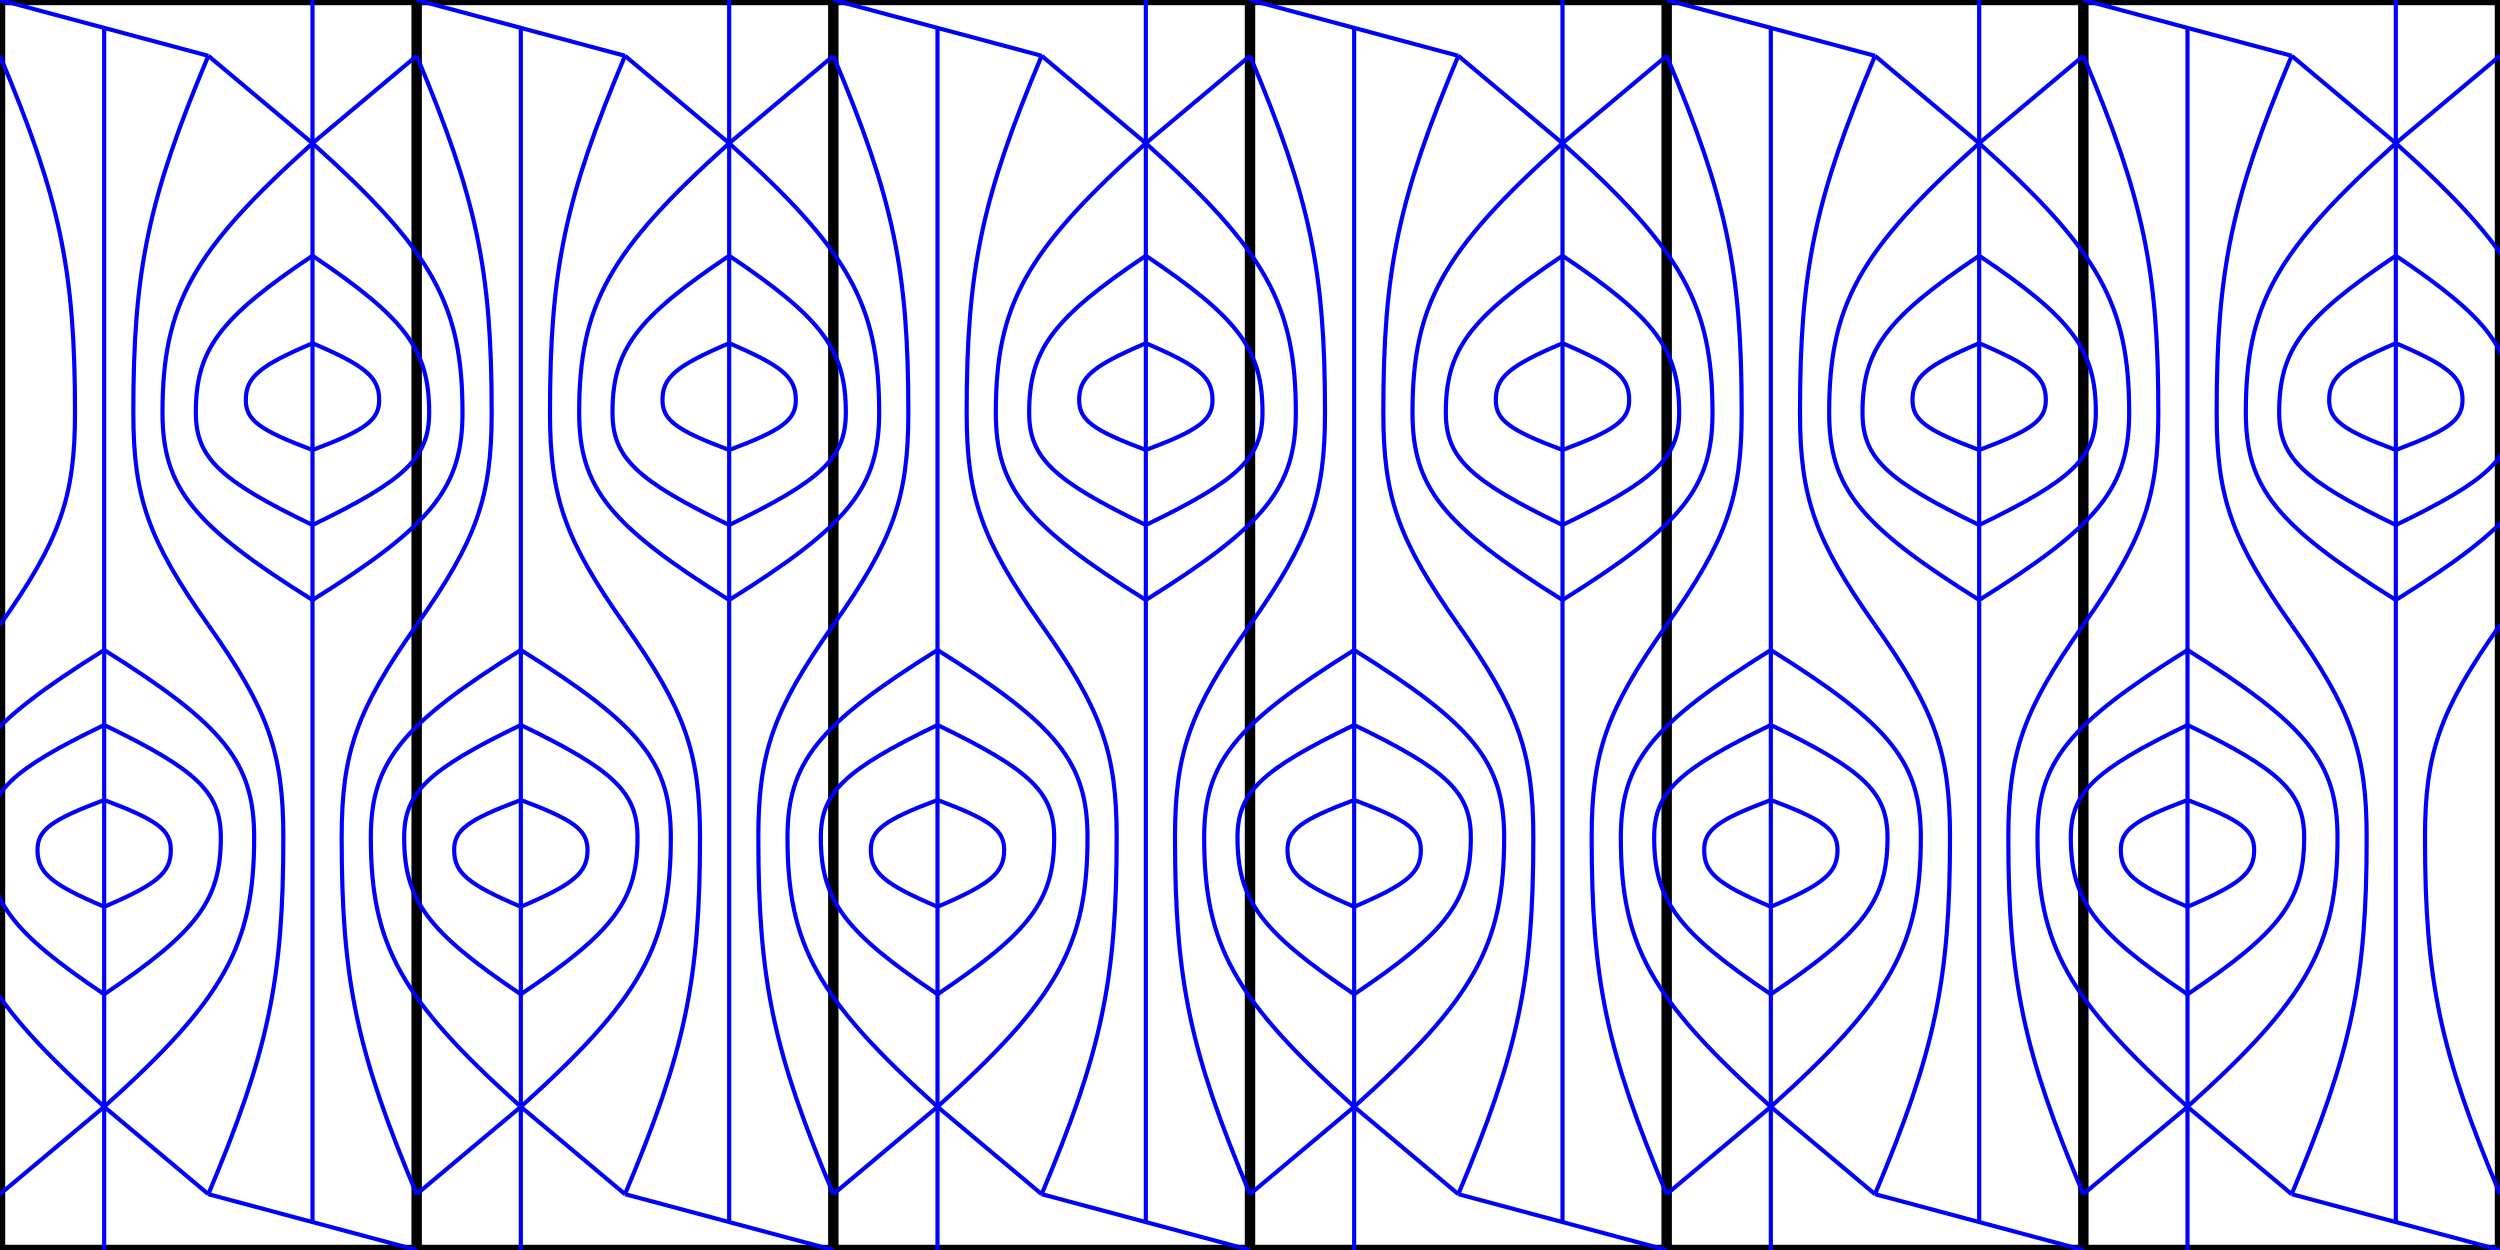
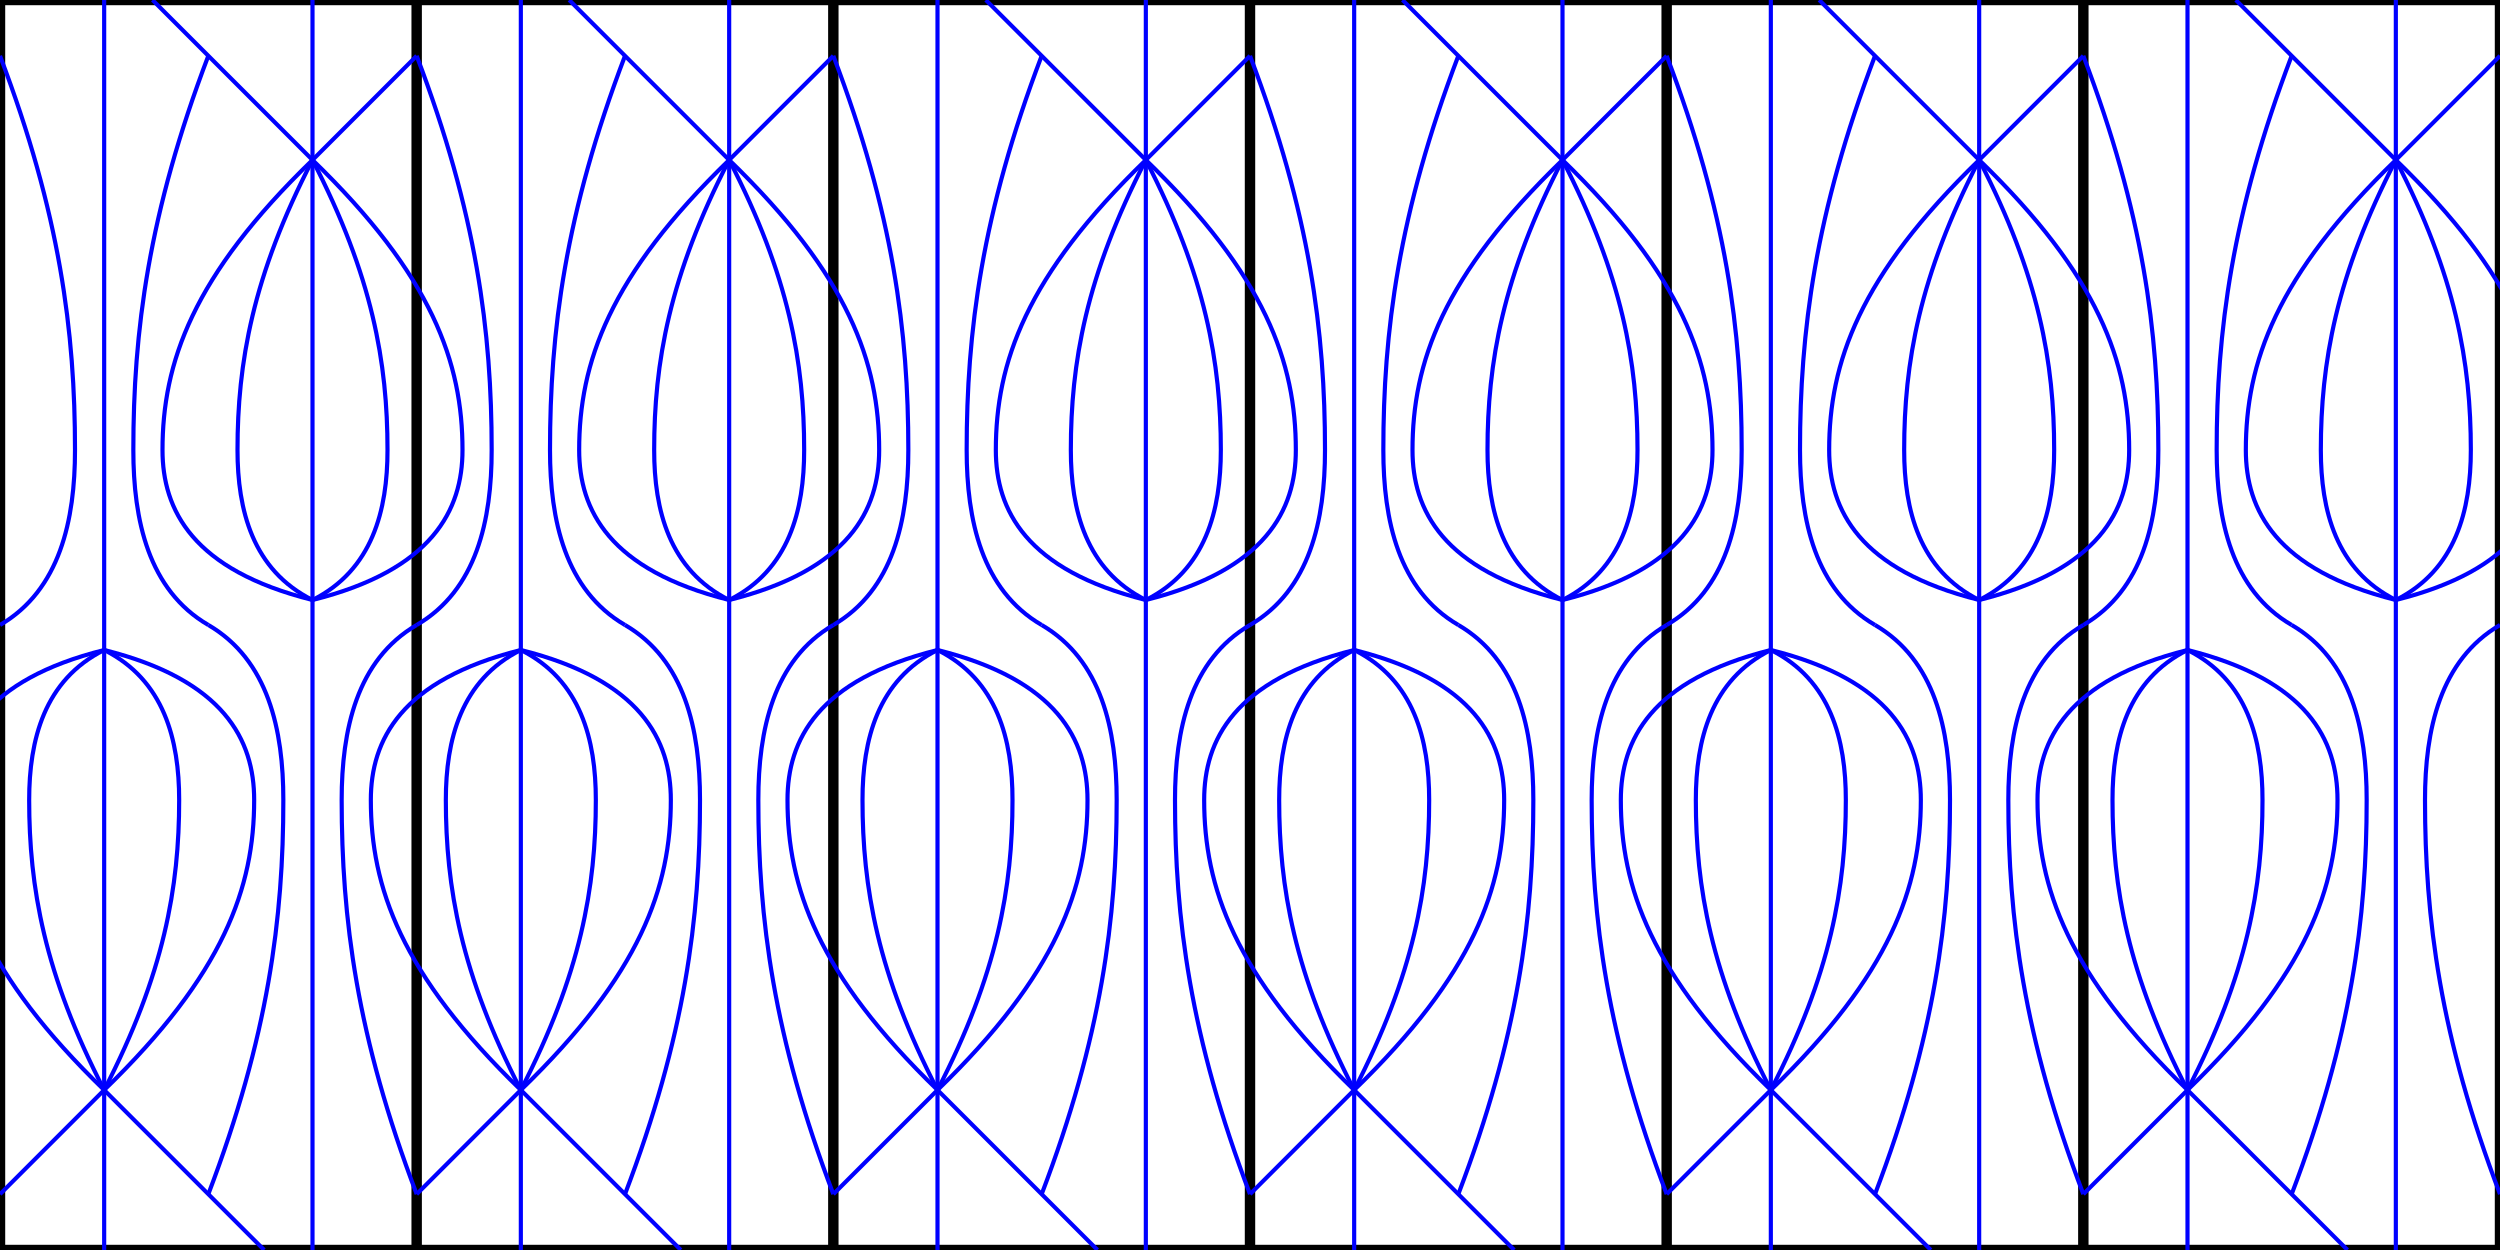
<svg xmlns="http://www.w3.org/2000/svg" width="1200" height="600">
  <style>
.valley {stroke: #00f; stroke-width: 2px; fill:none}
.mountain {stroke: #f00; stroke-width: 2px; fill:none }
.cut {stroke: #000; stroke-width: 5px; fill:none } 
</style>
  <rect class="cut" x="0" y="0" width="1200" height="100%" />
  <line class="cut" x1="200" y1="0" x2="200" y2="100%" />
  <line class="cut" x1="400" y1="0" x2="400" y2="100%" />
  <line class="cut" x1="600" y1="0" x2="600" y2="100%" />
  <line class="cut" x1="800" y1="0" x2="800" y2="100%" />
  <line class="cut" x1="1000" y1="0" x2="1000" y2="100%" />
-   <line class="valley" x1="0" y1="0" x2="100.0" y2="26.795" />
-   <line class="valley" x1="150.0" y1="0.0" x2="150.0" y2="68.75" />
-   <line class="valley" x1="100.0" y1="26.795" x2="150.0" y2="68.75" />
-   <line class="valley" x1="200.0" y1="26.795" x2="150.0" y2="68.75" />
-   <line class="valley" x1="50.0" y1="13.397" x2="50.0" y2="300.0" />
-   <line class="valley" x1="150.0" y1="68.75" x2="150.0" y2="300.0" />
-   <path class="valley" d="M 100.0 26.795 C 71.2 95.277 64.0 129.518 64.0 198.0 C 64.0 238.8 71.2 259.2 100.0 300.0" />
-   <path class="valley" d="M 0.0 26.795 C 28.8 95.277 36.0 129.518 36.0 198.0 C 36.0 238.8 28.8 259.2 0.0 300.0" />
-   <path class="valley" d="M 150.0 68.75 C 92.4 120.45 78.0 146.3 78.0 198.0 C 78.0 234.0 92.4 252.0 150.0 288.0" />
-   <path class="valley" d="M 150.0 68.75 C 207.6 120.45 222.0 146.3 222.0 198.0 C 222.0 234.0 207.6 252.0 150.0 288.0" />
-   <path class="valley" d="M 150.0 122.75 C 105.2 152.85 94.0 167.9 94.0 198.0 C 94.0 219.6 105.2 230.4 150.0 252.0" />
-   <path class="valley" d="M 150.0 122.75 C 194.8 152.85 206.0 167.9 206.0 198.0 C 206.0 219.6 194.8 230.4 150.0 252.0" />
-   <path class="valley" d="M 150.0 164.75 C 124.4 175.65 118.0 181.1 118.0 192.0 C 118.0 201.6 124.4 206.4 150.0 216.0" />
-   <path class="valley" d="M 150.0 164.75 C 175.6 175.65 182.0 181.1 182.0 192.0 C 182.0 201.6 175.6 206.4 150.0 216.0" />
-   <line class="valley" x1="200.0" y1="600.0" x2="100.0" y2="573.205" />
-   <line class="valley" x1="50.0" y1="600.0" x2="50.0" y2="531.25" />
-   <line class="valley" x1="100.0" y1="573.205" x2="50.0" y2="531.25" />
-   <line class="valley" x1="0.0" y1="573.205" x2="50.0" y2="531.25" />
-   <line class="valley" x1="150.0" y1="586.603" x2="150" y2="300.0" />
-   <line class="valley" x1="50.0" y1="531.25" x2="50" y2="300.0" />
-   <path class="valley" d="M 100.0 573.205 C 128.8 504.723 136.0 470.482 136 402.0 C 136 361.2 128.8 340.8 100 300.0" />
-   <path class="valley" d="M 200.0 573.205 C 171.2 504.723 164.0 470.482 164 402.0 C 164 361.2 171.2 340.8 200 300.0" />
-   <path class="valley" d="M 50.0 531.25 C 107.6 479.55 122 453.7 122 402.0 C 122 366.0 107.6 348.0 50 312.0" />
-   <path class="valley" d="M 50.0 531.25 C -7.6 479.55 -22 453.7 -22 402.0 C -22 366.0 -7.6 348.0 50 312.0" />
-   <path class="valley" d="M 50 477.25 C 94.8 447.15 106 432.1 106 402.0 C 106 380.4 94.8 369.6 50 348.0" />
-   <path class="valley" d="M 50 477.25 C 5.2 447.15 -6 432.1 -6 402.0 C -6 380.4 5.2 369.6 50 348.0" />
-   <path class="valley" d="M 50 435.25 C 75.6 424.35 82 418.9 82 408.0 C 82 398.4 75.6 393.6 50 384.0" />
-   <path class="valley" d="M 50 435.25 C 24.4 424.35 18 418.9 18 408.0 C 18 398.4 24.4 393.6 50 384.0" />
-   <line class="valley" x1="200" y1="0" x2="300.0" y2="26.795" />
-   <line class="valley" x1="350.0" y1="0.0" x2="350.0" y2="68.75" />
-   <line class="valley" x1="300.0" y1="26.795" x2="350.0" y2="68.75" />
-   <line class="valley" x1="400.0" y1="26.795" x2="350.0" y2="68.75" />
-   <line class="valley" x1="250.0" y1="13.397" x2="250.0" y2="300.0" />
-   <line class="valley" x1="350.0" y1="68.75" x2="350.0" y2="300.0" />
-   <path class="valley" d="M 300.0 26.795 C 271.2 95.277 264.0 129.518 264.0 198.0 C 264.0 238.8 271.2 259.2 300.0 300.0" />
-   <path class="valley" d="M 200.0 26.795 C 228.8 95.277 236.0 129.518 236.0 198.0 C 236.0 238.8 228.8 259.2 200.0 300.0" />
-   <path class="valley" d="M 350.0 68.75 C 292.4 120.45 278.0 146.3 278.0 198.0 C 278.0 234.0 292.4 252.0 350.0 288.0" />
-   <path class="valley" d="M 350.0 68.75 C 407.6 120.45 422.0 146.3 422.0 198.0 C 422.0 234.0 407.6 252.0 350.0 288.0" />
-   <path class="valley" d="M 350.0 122.75 C 305.2 152.85 294.0 167.9 294.0 198.0 C 294.0 219.6 305.2 230.4 350.0 252.0" />
-   <path class="valley" d="M 350.0 122.75 C 394.8 152.85 406.0 167.9 406.0 198.0 C 406.0 219.6 394.8 230.4 350.0 252.0" />
-   <path class="valley" d="M 350.0 164.75 C 324.4 175.65 318.0 181.1 318.0 192.0 C 318.0 201.6 324.4 206.4 350.0 216.0" />
-   <path class="valley" d="M 350.0 164.75 C 375.6 175.65 382.0 181.1 382.0 192.0 C 382.0 201.6 375.6 206.4 350.0 216.0" />
-   <line class="valley" x1="400.0" y1="600.0" x2="300.0" y2="573.205" />
-   <line class="valley" x1="250.0" y1="600.0" x2="250.0" y2="531.25" />
-   <line class="valley" x1="300.0" y1="573.205" x2="250.0" y2="531.25" />
-   <line class="valley" x1="200.0" y1="573.205" x2="250.0" y2="531.25" />
-   <line class="valley" x1="350.0" y1="586.603" x2="350" y2="300.0" />
-   <line class="valley" x1="250.0" y1="531.25" x2="250" y2="300.0" />
-   <path class="valley" d="M 300.0 573.205 C 328.8 504.723 336.0 470.482 336.0 402.0 C 336.0 361.2 328.8 340.8 300 300.0" />
-   <path class="valley" d="M 400.0 573.205 C 371.2 504.723 364.0 470.482 364.0 402.0 C 364.0 361.2 371.2 340.8 400 300.0" />
-   <path class="valley" d="M 250.0 531.25 C 307.6 479.55 322.0 453.7 322.0 402.0 C 322.0 366.0 307.6 348.0 250 312.0" />
-   <path class="valley" d="M 250.0 531.25 C 192.4 479.55 178.0 453.7 178 402.0 C 178 366.0 192.4 348.0 250 312.0" />
-   <path class="valley" d="M 250 477.25 C 294.8 447.15 306.0 432.1 306.0 402.0 C 306.0 380.4 294.8 369.6 250 348.0" />
-   <path class="valley" d="M 250 477.25 C 205.2 447.15 194.0 432.1 194 402.0 C 194 380.4 205.2 369.6 250 348.0" />
-   <path class="valley" d="M 250 435.25 C 275.6 424.35 282.0 418.9 282.0 408.0 C 282.0 398.4 275.6 393.6 250 384.0" />
-   <path class="valley" d="M 250 435.25 C 224.4 424.35 218 418.9 218 408.0 C 218 398.4 224.4 393.6 250 384.0" />
-   <line class="valley" x1="400" y1="0" x2="500.0" y2="26.795" />
-   <line class="valley" x1="550.0" y1="0.0" x2="550.0" y2="68.75" />
-   <line class="valley" x1="500.0" y1="26.795" x2="550.0" y2="68.75" />
-   <line class="valley" x1="600.0" y1="26.795" x2="550.0" y2="68.75" />
-   <line class="valley" x1="450.0" y1="13.397" x2="450.0" y2="300.0" />
-   <line class="valley" x1="550.0" y1="68.75" x2="550.0" y2="300.0" />
-   <path class="valley" d="M 500.0 26.795 C 471.2 95.277 464.0 129.518 464.0 198.0 C 464.0 238.8 471.2 259.2 500.0 300.0" />
-   <path class="valley" d="M 400.0 26.795 C 428.8 95.277 436.0 129.518 436.0 198.0 C 436.0 238.8 428.8 259.2 400.0 300.0" />
-   <path class="valley" d="M 550.0 68.75 C 492.4 120.45 478.0 146.3 478.0 198.0 C 478.0 234.0 492.4 252.0 550.0 288.0" />
-   <path class="valley" d="M 550.0 68.75 C 607.6 120.45 622.0 146.3 622.0 198.0 C 622.0 234.0 607.6 252.0 550.0 288.0" />
-   <path class="valley" d="M 550.0 122.75 C 505.2 152.85 494.0 167.9 494.0 198.0 C 494.0 219.6 505.2 230.4 550.0 252.0" />
-   <path class="valley" d="M 550.0 122.75 C 594.8 152.85 606.0 167.9 606.0 198.0 C 606.0 219.6 594.8 230.4 550.0 252.0" />
-   <path class="valley" d="M 550.0 164.75 C 524.4 175.65 518.0 181.1 518.0 192.0 C 518.0 201.6 524.4 206.4 550.0 216.0" />
-   <path class="valley" d="M 550.0 164.75 C 575.6 175.65 582.0 181.1 582.0 192.0 C 582.0 201.6 575.6 206.4 550.0 216.0" />
-   <line class="valley" x1="600.0" y1="600.0" x2="500.0" y2="573.205" />
-   <line class="valley" x1="450.0" y1="600.0" x2="450.0" y2="531.25" />
-   <line class="valley" x1="500.0" y1="573.205" x2="450.0" y2="531.25" />
-   <line class="valley" x1="400.0" y1="573.205" x2="450.0" y2="531.25" />
-   <line class="valley" x1="550.0" y1="586.603" x2="550.0" y2="300.0" />
-   <line class="valley" x1="450.0" y1="531.25" x2="450.0" y2="300.0" />
-   <path class="valley" d="M 500.0 573.205 C 528.8 504.723 536.0 470.482 536.0 402.0 C 536.0 361.2 528.8 340.8 500 300.0" />
-   <path class="valley" d="M 600.0 573.205 C 571.2 504.723 564.0 470.482 564.0 402.0 C 564.0 361.2 571.2 340.8 600.0 300.0" />
-   <path class="valley" d="M 450.0 531.25 C 507.6 479.55 522.0 453.7 522.0 402.0 C 522.0 366.0 507.6 348.0 450.0 312.0" />
-   <path class="valley" d="M 450.0 531.25 C 392.4 479.55 378.0 453.7 378.0 402.0 C 378.0 366.0 392.4 348.0 450.0 312.0" />
-   <path class="valley" d="M 450.0 477.25 C 494.8 447.15 506.0 432.1 506.0 402.0 C 506.0 380.4 494.8 369.6 450.0 348.0" />
-   <path class="valley" d="M 450.0 477.25 C 405.2 447.15 394.0 432.1 394.0 402.0 C 394.0 380.4 405.2 369.6 450.0 348.0" />
-   <path class="valley" d="M 450.0 435.25 C 475.6 424.35 482.0 418.9 482.0 408.0 C 482.0 398.4 475.6 393.6 450.0 384.0" />
-   <path class="valley" d="M 450.0 435.25 C 424.4 424.35 418.0 418.9 418.0 408.0 C 418.0 398.4 424.4 393.6 450.0 384.0" />
-   <line class="valley" x1="600" y1="0" x2="700.0" y2="26.795" />
-   <line class="valley" x1="750.0" y1="0.0" x2="750.0" y2="68.75" />
-   <line class="valley" x1="700.0" y1="26.795" x2="750.0" y2="68.75" />
-   <line class="valley" x1="800.0" y1="26.795" x2="750.0" y2="68.75" />
-   <line class="valley" x1="650.0" y1="13.397" x2="650.0" y2="300.0" />
-   <line class="valley" x1="750.0" y1="68.75" x2="750.0" y2="300.0" />
-   <path class="valley" d="M 700.0 26.795 C 671.2 95.277 664.0 129.518 664.0 198.0 C 664.0 238.8 671.2 259.2 700.0 300.0" />
-   <path class="valley" d="M 600.0 26.795 C 628.8 95.277 636.0 129.518 636.0 198.0 C 636.0 238.8 628.8 259.2 600.0 300.0" />
-   <path class="valley" d="M 750.0 68.75 C 692.4 120.45 678.0 146.3 678.0 198.0 C 678.0 234.0 692.4 252.0 750.0 288.0" />
-   <path class="valley" d="M 750.0 68.75 C 807.6 120.45 822.0 146.3 822.0 198.0 C 822.0 234.0 807.6 252.0 750.0 288.0" />
-   <path class="valley" d="M 750.0 122.75 C 705.2 152.85 694.0 167.9 694.0 198.0 C 694.0 219.6 705.2 230.4 750.0 252.0" />
-   <path class="valley" d="M 750.0 122.75 C 794.8 152.85 806.0 167.9 806.0 198.0 C 806.0 219.6 794.8 230.4 750.0 252.0" />
-   <path class="valley" d="M 750.0 164.75 C 724.4 175.65 718.0 181.1 718.0 192.0 C 718.0 201.6 724.4 206.4 750.0 216.0" />
-   <path class="valley" d="M 750.0 164.75 C 775.6 175.65 782.0 181.1 782.0 192.0 C 782.0 201.6 775.6 206.4 750.0 216.0" />
-   <line class="valley" x1="800.0" y1="600.0" x2="700.0" y2="573.205" />
-   <line class="valley" x1="650.0" y1="600.0" x2="650.0" y2="531.25" />
-   <line class="valley" x1="700.0" y1="573.205" x2="650.0" y2="531.25" />
-   <line class="valley" x1="600.0" y1="573.205" x2="650.0" y2="531.25" />
-   <line class="valley" x1="750.0" y1="586.603" x2="750.0" y2="300.0" />
-   <line class="valley" x1="650.0" y1="531.25" x2="650.0" y2="300.0" />
-   <path class="valley" d="M 700.0 573.205 C 728.8 504.723 736.0 470.482 736.0 402.0 C 736.0 361.2 728.8 340.8 700.0 300.0" />
-   <path class="valley" d="M 800.0 573.205 C 771.2 504.723 764.0 470.482 764.0 402.0 C 764.0 361.2 771.2 340.8 800.0 300.0" />
-   <path class="valley" d="M 650.0 531.25 C 707.6 479.55 722.0 453.7 722.0 402.0 C 722.0 366.0 707.6 348.0 650.0 312.0" />
-   <path class="valley" d="M 650.0 531.25 C 592.4 479.55 578.0 453.7 578.0 402.0 C 578.0 366.0 592.4 348.0 650.0 312.0" />
-   <path class="valley" d="M 650.0 477.25 C 694.8 447.15 706.0 432.1 706.0 402.0 C 706.0 380.4 694.8 369.6 650.0 348.0" />
-   <path class="valley" d="M 650.0 477.25 C 605.2 447.15 594.0 432.1 594.0 402.0 C 594.0 380.4 605.2 369.6 650.0 348.0" />
-   <path class="valley" d="M 650.0 435.25 C 675.6 424.35 682.0 418.9 682.0 408.0 C 682.0 398.4 675.6 393.6 650.0 384.0" />
-   <path class="valley" d="M 650.0 435.25 C 624.4 424.35 618.0 418.9 618.0 408.0 C 618.0 398.4 624.4 393.6 650.0 384.0" />
-   <line class="valley" x1="800" y1="0" x2="900.0" y2="26.795" />
-   <line class="valley" x1="950.0" y1="0.0" x2="950.0" y2="68.75" />
-   <line class="valley" x1="900.0" y1="26.795" x2="950.0" y2="68.75" />
-   <line class="valley" x1="1000.0" y1="26.795" x2="950.0" y2="68.75" />
-   <line class="valley" x1="850.0" y1="13.397" x2="850.0" y2="300.0" />
-   <line class="valley" x1="950.0" y1="68.75" x2="950.0" y2="300.0" />
-   <path class="valley" d="M 900.0 26.795 C 871.2 95.277 864.0 129.518 864.0 198.0 C 864.0 238.8 871.2 259.2 900.0 300.0" />
-   <path class="valley" d="M 800.0 26.795 C 828.8 95.277 836.0 129.518 836.0 198.0 C 836.0 238.8 828.8 259.2 800.0 300.0" />
-   <path class="valley" d="M 950.0 68.75 C 892.4 120.45 878.0 146.3 878.0 198.0 C 878.0 234.0 892.4 252.0 950.0 288.0" />
-   <path class="valley" d="M 950.0 68.75 C 1007.6 120.45 1022.0 146.3 1022.0 198.0 C 1022.0 234.0 1007.6 252.0 950.0 288.0" />
-   <path class="valley" d="M 950.0 122.75 C 905.2 152.85 894.0 167.9 894.0 198.0 C 894.0 219.6 905.2 230.4 950.0 252.0" />
-   <path class="valley" d="M 950.0 122.75 C 994.8 152.85 1006.0 167.9 1006.0 198.0 C 1006.0 219.6 994.8 230.4 950.0 252.0" />
-   <path class="valley" d="M 950.0 164.75 C 924.4 175.65 918.0 181.1 918.0 192.0 C 918.0 201.6 924.4 206.4 950.0 216.0" />
-   <path class="valley" d="M 950.0 164.75 C 975.6 175.65 982.0 181.1 982.0 192.0 C 982.0 201.6 975.6 206.4 950.0 216.0" />
-   <line class="valley" x1="1000.0" y1="600.0" x2="900.0" y2="573.205" />
-   <line class="valley" x1="850.0" y1="600.0" x2="850.0" y2="531.25" />
-   <line class="valley" x1="900.0" y1="573.205" x2="850.0" y2="531.25" />
-   <line class="valley" x1="800.0" y1="573.205" x2="850.0" y2="531.25" />
-   <line class="valley" x1="950.0" y1="586.603" x2="950.0" y2="300.0" />
-   <line class="valley" x1="850.0" y1="531.25" x2="850.0" y2="300.0" />
-   <path class="valley" d="M 900.0 573.205 C 928.8 504.723 936.0 470.482 936.0 402.0 C 936.0 361.2 928.8 340.8 900.0 300.0" />
-   <path class="valley" d="M 1000.0 573.205 C 971.2 504.723 964.0 470.482 964.0 402.0 C 964.0 361.2 971.2 340.8 1000.0 300.0" />
-   <path class="valley" d="M 850.0 531.25 C 907.6 479.55 922.0 453.7 922.0 402.0 C 922.0 366.0 907.6 348.0 850.0 312.0" />
-   <path class="valley" d="M 850.0 531.25 C 792.4 479.55 778.0 453.7 778.0 402.0 C 778.0 366.0 792.4 348.0 850.0 312.0" />
-   <path class="valley" d="M 850.0 477.25 C 894.8 447.15 906.0 432.1 906.0 402.0 C 906.0 380.4 894.8 369.6 850.0 348.0" />
-   <path class="valley" d="M 850.0 477.25 C 805.2 447.15 794.0 432.1 794.0 402.0 C 794.0 380.4 805.2 369.6 850.0 348.0" />
-   <path class="valley" d="M 850.0 435.25 C 875.6 424.35 882.0 418.9 882.0 408.0 C 882.0 398.4 875.6 393.6 850.0 384.0" />
-   <path class="valley" d="M 850.0 435.25 C 824.4 424.35 818.0 418.9 818.0 408.0 C 818.0 398.4 824.4 393.6 850.0 384.0" />
-   <line class="valley" x1="1000" y1="0" x2="1100.0" y2="26.795" />
-   <line class="valley" x1="1150.0" y1="0.0" x2="1150.0" y2="68.75" />
-   <line class="valley" x1="1100.0" y1="26.795" x2="1150.0" y2="68.75" />
-   <line class="valley" x1="1200.0" y1="26.795" x2="1150.0" y2="68.75" />
-   <line class="valley" x1="1050.0" y1="13.397" x2="1050.0" y2="300.0" />
-   <line class="valley" x1="1150.0" y1="68.75" x2="1150.0" y2="300.0" />
-   <path class="valley" d="M 1100.0 26.795 C 1071.2 95.277 1064.0 129.518 1064.0 198.0 C 1064.0 238.8 1071.2 259.2 1100.0 300.0" />
-   <path class="valley" d="M 1000.0 26.795 C 1028.8 95.277 1036.0 129.518 1036.0 198.0 C 1036.0 238.8 1028.8 259.2 1000.0 300.0" />
-   <path class="valley" d="M 1150.0 68.75 C 1092.4 120.45 1078.0 146.3 1078.0 198.0 C 1078.0 234.0 1092.4 252.0 1150.0 288.0" />
-   <path class="valley" d="M 1150.0 68.75 C 1207.6 120.45 1222.0 146.3 1222.0 198.0 C 1222.0 234.0 1207.6 252.0 1150.0 288.0" />
-   <path class="valley" d="M 1150.0 122.75 C 1105.2 152.85 1094.0 167.9 1094.0 198.0 C 1094.0 219.6 1105.2 230.4 1150.0 252.0" />
-   <path class="valley" d="M 1150.0 122.75 C 1194.8 152.85 1206.0 167.9 1206.0 198.0 C 1206.0 219.6 1194.8 230.4 1150.0 252.0" />
-   <path class="valley" d="M 1150.0 164.75 C 1124.4 175.65 1118.0 181.1 1118.0 192.0 C 1118.0 201.6 1124.4 206.4 1150.0 216.0" />
-   <path class="valley" d="M 1150.0 164.75 C 1175.6 175.65 1182.0 181.1 1182.0 192.0 C 1182.0 201.6 1175.6 206.4 1150.0 216.0" />
-   <line class="valley" x1="1200.0" y1="600.0" x2="1100.0" y2="573.205" />
-   <line class="valley" x1="1050.0" y1="600.0" x2="1050.0" y2="531.25" />
-   <line class="valley" x1="1100.0" y1="573.205" x2="1050.0" y2="531.25" />
-   <line class="valley" x1="1000.0" y1="573.205" x2="1050.0" y2="531.25" />
-   <line class="valley" x1="1150.0" y1="586.603" x2="1150.0" y2="300.0" />
-   <line class="valley" x1="1050.0" y1="531.25" x2="1050.0" y2="300.0" />
-   <path class="valley" d="M 1100.0 573.205 C 1128.8 504.723 1136.0 470.482 1136.0 402.0 C 1136.0 361.2 1128.8 340.8 1100.0 300.0" />
-   <path class="valley" d="M 1200.0 573.205 C 1171.2 504.723 1164.0 470.482 1164.0 402.0 C 1164.0 361.2 1171.2 340.8 1200.0 300.0" />
-   <path class="valley" d="M 1050.0 531.25 C 1107.6 479.55 1122.0 453.7 1122.0 402.0 C 1122.0 366.0 1107.6 348.0 1050.0 312.0" />
-   <path class="valley" d="M 1050.0 531.25 C 992.4 479.55 978.0 453.7 978.0 402.0 C 978.0 366.0 992.4 348.0 1050.0 312.0" />
-   <path class="valley" d="M 1050.0 477.25 C 1094.8 447.15 1106.0 432.1 1106.0 402.0 C 1106.0 380.4 1094.8 369.6 1050.0 348.0" />
-   <path class="valley" d="M 1050.0 477.25 C 1005.2 447.15 994.0 432.1 994.0 402.0 C 994.0 380.4 1005.2 369.6 1050.0 348.0" />
-   <path class="valley" d="M 1050.0 435.25 C 1075.6 424.35 1082.0 418.9 1082.0 408.0 C 1082.0 398.4 1075.6 393.6 1050.0 384.0" />
-   <path class="valley" d="M 1050.0 435.25 C 1024.4 424.35 1018.0 418.9 1018.0 408.0 C 1018.0 398.4 1024.4 393.6 1050.0 384.0" />
+   <line class="valley" x1="150.0" y1="0.0" x2="150.0" y2="76.795" />
+   <line class="valley" x1="73.205" y1="0.0" x2="150.0" y2="76.795" />
+   <line class="valley" x1="200.0" y1="26.795" x2="150.0" y2="76.795" />
+   <line class="valley" x1="50.0" y1="0.0" x2="50.0" y2="300.0" />
+   <line class="valley" x1="150.0" y1="76.795" x2="150.0" y2="300.0" />
+   <path class="valley" d="M 100.0 26.795 C 71.2 102.477 64.0 159.238 64.0 216.0 C 64.0 249.6 71.2 283.2 100.0 300.0" />
+   <path class="valley" d="M 0.0 26.795 C 28.8 102.477 36.0 159.238 36.0 216.0 C 36.0 249.6 28.8 283.2 0.0 300.0" />
+   <path class="valley" d="M 150.0 76.795 C 92.4 132.477 78.0 174.238 78.0 216.0 C 78.0 244.8 92.4 273.6 150.0 288.0" />
+   <path class="valley" d="M 150.0 76.795 C 207.6 132.477 222.0 174.238 222.0 216.0 C 222.0 244.8 207.6 273.6 150.0 288.0" />
+   <path class="valley" d="M 150.0 76.795 C 121.2 132.477 114 174.238 114 216.0 C 114 244.8 121.2 273.6 150.0 288.0" />
+   <path class="valley" d="M 150.0 76.795 C 178.8 132.477 186.0 174.238 186.0 216.0 C 186.0 244.8 178.8 273.6 150.0 288.0" />
+   <line class="valley" x1="50.0" y1="600.0" x2="50.0" y2="523.205" />
+   <line class="valley" x1="126.795" y1="600.0" x2="50.0" y2="523.205" />
+   <line class="valley" x1="0.0" y1="573.205" x2="50.0" y2="523.205" />
+   <line class="valley" x1="150.0" y1="600.0" x2="150" y2="300.0" />
+   <line class="valley" x1="50.0" y1="523.205" x2="50" y2="300.0" />
+   <path class="valley" d="M 100.0 573.205 C 128.8 497.523 136.0 440.762 136 384.0 C 136 350.4 128.8 316.8 100 300.0" />
+   <path class="valley" d="M 200.0 573.205 C 171.2 497.523 164 440.762 164 384.0 C 164 350.4 171.2 316.8 200 300.0" />
+   <path class="valley" d="M 50.0 523.205 C 107.6 467.523 122 425.762 122 384.0 C 122 355.2 107.6 326.4 50 312.0" />
+   <path class="valley" d="M 50.0 523.205 C -7.6 467.523 -22 425.762 -22 384.0 C -22 355.2 -7.6 326.4 50 312.0" />
+   <path class="valley" d="M 50.0 523.205 C 78.8 467.523 86 425.762 86 384.0 C 86 355.2 78.8 326.4 50 312.0" />
+   <path class="valley" d="M 50.0 523.205 C 21.2 467.523 14 425.762 14 384.0 C 14 355.2 21.2 326.4 50 312.0" />
+   <line class="valley" x1="350.0" y1="0.0" x2="350.0" y2="76.795" />
+   <line class="valley" x1="273.205" y1="0.0" x2="350.0" y2="76.795" />
+   <line class="valley" x1="400.0" y1="26.795" x2="350.0" y2="76.795" />
+   <line class="valley" x1="250.0" y1="0.0" x2="250.0" y2="300.0" />
+   <line class="valley" x1="350.0" y1="76.795" x2="350.0" y2="300.0" />
+   <path class="valley" d="M 300.0 26.795 C 271.2 102.477 264.0 159.238 264.0 216.0 C 264.0 249.6 271.2 283.2 300.0 300.0" />
+   <path class="valley" d="M 200.0 26.795 C 228.8 102.477 236.0 159.238 236.0 216.0 C 236.0 249.6 228.8 283.2 200.0 300.0" />
+   <path class="valley" d="M 350.0 76.795 C 292.4 132.477 278.0 174.238 278.0 216.0 C 278.0 244.8 292.4 273.6 350.0 288.0" />
+   <path class="valley" d="M 350.0 76.795 C 407.6 132.477 422.0 174.238 422.0 216.0 C 422.0 244.8 407.6 273.6 350.0 288.0" />
+   <path class="valley" d="M 350.0 76.795 C 321.2 132.477 314.0 174.238 314.0 216.0 C 314.0 244.8 321.2 273.6 350.0 288.0" />
+   <path class="valley" d="M 350.0 76.795 C 378.8 132.477 386.0 174.238 386.0 216.0 C 386.0 244.8 378.8 273.6 350.0 288.0" />
+   <line class="valley" x1="250.0" y1="600.0" x2="250.0" y2="523.205" />
+   <line class="valley" x1="326.795" y1="600.0" x2="250.0" y2="523.205" />
+   <line class="valley" x1="200.0" y1="573.205" x2="250.0" y2="523.205" />
+   <line class="valley" x1="350.0" y1="600.0" x2="350" y2="300.0" />
+   <line class="valley" x1="250.0" y1="523.205" x2="250" y2="300.0" />
+   <path class="valley" d="M 300.0 573.205 C 328.8 497.523 336.0 440.762 336.0 384.0 C 336.0 350.4 328.8 316.8 300 300.0" />
+   <path class="valley" d="M 400.0 573.205 C 371.2 497.523 364.0 440.762 364.0 384.0 C 364.0 350.4 371.2 316.8 400 300.0" />
+   <path class="valley" d="M 250.0 523.205 C 307.6 467.523 322.0 425.762 322.0 384.0 C 322.0 355.2 307.6 326.4 250 312.0" />
+   <path class="valley" d="M 250.0 523.205 C 192.4 467.523 178 425.762 178 384.0 C 178 355.2 192.4 326.4 250 312.0" />
+   <path class="valley" d="M 250.0 523.205 C 278.8 467.523 286.0 425.762 286.0 384.0 C 286.0 355.2 278.8 326.4 250 312.0" />
+   <path class="valley" d="M 250.0 523.205 C 221.2 467.523 214 425.762 214 384.0 C 214 355.2 221.2 326.4 250 312.0" />
+   <line class="valley" x1="550.0" y1="0.0" x2="550.0" y2="76.795" />
+   <line class="valley" x1="473.205" y1="0.0" x2="550.0" y2="76.795" />
+   <line class="valley" x1="600.0" y1="26.795" x2="550.0" y2="76.795" />
+   <line class="valley" x1="450.0" y1="0.0" x2="450.0" y2="300.0" />
+   <line class="valley" x1="550.0" y1="76.795" x2="550.0" y2="300.0" />
+   <path class="valley" d="M 500.0 26.795 C 471.2 102.477 464.0 159.238 464.0 216.0 C 464.0 249.6 471.2 283.2 500.0 300.0" />
+   <path class="valley" d="M 400.0 26.795 C 428.8 102.477 436.0 159.238 436.0 216.0 C 436.0 249.6 428.8 283.2 400.0 300.0" />
+   <path class="valley" d="M 550.0 76.795 C 492.4 132.477 478.0 174.238 478.0 216.0 C 478.0 244.8 492.4 273.6 550.0 288.0" />
+   <path class="valley" d="M 550.0 76.795 C 607.6 132.477 622.0 174.238 622.0 216.0 C 622.0 244.8 607.6 273.6 550.0 288.0" />
+   <path class="valley" d="M 550.0 76.795 C 521.2 132.477 514.0 174.238 514.0 216.0 C 514.0 244.8 521.2 273.6 550.0 288.0" />
+   <path class="valley" d="M 550.0 76.795 C 578.8 132.477 586.0 174.238 586.0 216.0 C 586.0 244.8 578.8 273.6 550.0 288.0" />
+   <line class="valley" x1="450.0" y1="600.0" x2="450.0" y2="523.205" />
+   <line class="valley" x1="526.795" y1="600.0" x2="450.0" y2="523.205" />
+   <line class="valley" x1="400.0" y1="573.205" x2="450.0" y2="523.205" />
+   <line class="valley" x1="550.0" y1="600.0" x2="550.0" y2="300.0" />
+   <line class="valley" x1="450.0" y1="523.205" x2="450.0" y2="300.0" />
+   <path class="valley" d="M 500.0 573.205 C 528.8 497.523 536.0 440.762 536.0 384.0 C 536.0 350.4 528.8 316.8 500 300.0" />
+   <path class="valley" d="M 600.0 573.205 C 571.2 497.523 564.0 440.762 564.0 384.0 C 564.0 350.4 571.2 316.8 600.0 300.0" />
+   <path class="valley" d="M 450.0 523.205 C 507.6 467.523 522.0 425.762 522.0 384.0 C 522.0 355.2 507.6 326.4 450.0 312.0" />
+   <path class="valley" d="M 450.0 523.205 C 392.4 467.523 378.0 425.762 378.0 384.0 C 378.0 355.2 392.4 326.4 450.0 312.0" />
+   <path class="valley" d="M 450.0 523.205 C 478.8 467.523 486.0 425.762 486.0 384.0 C 486.0 355.2 478.8 326.4 450.0 312.0" />
+   <path class="valley" d="M 450.0 523.205 C 421.2 467.523 414 425.762 414 384.0 C 414 355.2 421.2 326.4 450.0 312.0" />
+   <line class="valley" x1="750.0" y1="0.0" x2="750.0" y2="76.795" />
+   <line class="valley" x1="673.205" y1="0.0" x2="750.0" y2="76.795" />
+   <line class="valley" x1="800.0" y1="26.795" x2="750.0" y2="76.795" />
+   <line class="valley" x1="650.0" y1="0.0" x2="650.0" y2="300.0" />
+   <line class="valley" x1="750.0" y1="76.795" x2="750.0" y2="300.0" />
+   <path class="valley" d="M 700.0 26.795 C 671.2 102.477 664.0 159.238 664.0 216.0 C 664.0 249.6 671.2 283.2 700.0 300.0" />
+   <path class="valley" d="M 600.0 26.795 C 628.8 102.477 636.0 159.238 636.0 216.0 C 636.0 249.6 628.8 283.2 600.0 300.0" />
+   <path class="valley" d="M 750.0 76.795 C 692.4 132.477 678.0 174.238 678.0 216.0 C 678.0 244.8 692.4 273.6 750.0 288.0" />
+   <path class="valley" d="M 750.0 76.795 C 807.6 132.477 822.0 174.238 822.0 216.0 C 822.0 244.8 807.6 273.6 750.0 288.0" />
+   <path class="valley" d="M 750.0 76.795 C 721.2 132.477 714.0 174.238 714.0 216.0 C 714.0 244.8 721.2 273.6 750.0 288.0" />
+   <path class="valley" d="M 750.0 76.795 C 778.8 132.477 786.0 174.238 786.0 216.0 C 786.0 244.8 778.8 273.6 750.0 288.0" />
+   <line class="valley" x1="650.0" y1="600.0" x2="650.0" y2="523.205" />
+   <line class="valley" x1="726.795" y1="600.0" x2="650.0" y2="523.205" />
+   <line class="valley" x1="600.0" y1="573.205" x2="650.0" y2="523.205" />
+   <line class="valley" x1="750.0" y1="600.0" x2="750.0" y2="300.0" />
+   <line class="valley" x1="650.0" y1="523.205" x2="650.0" y2="300.0" />
+   <path class="valley" d="M 700.0 573.205 C 728.8 497.523 736.0 440.762 736.0 384.0 C 736.0 350.4 728.8 316.8 700.0 300.0" />
+   <path class="valley" d="M 800.0 573.205 C 771.2 497.523 764.0 440.762 764.0 384.0 C 764.0 350.4 771.2 316.8 800.0 300.0" />
+   <path class="valley" d="M 650.0 523.205 C 707.6 467.523 722.0 425.762 722.0 384.0 C 722.0 355.2 707.6 326.4 650.0 312.0" />
+   <path class="valley" d="M 650.0 523.205 C 592.4 467.523 578.0 425.762 578.0 384.0 C 578.0 355.2 592.4 326.4 650.0 312.0" />
+   <path class="valley" d="M 650.0 523.205 C 678.8 467.523 686.0 425.762 686.0 384.0 C 686.0 355.2 678.8 326.4 650.0 312.0" />
+   <path class="valley" d="M 650.0 523.205 C 621.2 467.523 614.0 425.762 614.0 384.0 C 614.0 355.2 621.2 326.4 650.0 312.0" />
+   <line class="valley" x1="950.0" y1="0.0" x2="950.0" y2="76.795" />
+   <line class="valley" x1="873.205" y1="0.0" x2="950.0" y2="76.795" />
+   <line class="valley" x1="1000.0" y1="26.795" x2="950.0" y2="76.795" />
+   <line class="valley" x1="850.0" y1="0.0" x2="850.0" y2="300.0" />
+   <line class="valley" x1="950.0" y1="76.795" x2="950.0" y2="300.0" />
+   <path class="valley" d="M 900.0 26.795 C 871.2 102.477 864.0 159.238 864.0 216.0 C 864.0 249.6 871.2 283.2 900.0 300.0" />
+   <path class="valley" d="M 800.0 26.795 C 828.8 102.477 836.0 159.238 836.0 216.0 C 836.0 249.6 828.8 283.2 800.0 300.0" />
+   <path class="valley" d="M 950.0 76.795 C 892.4 132.477 878.0 174.238 878.0 216.0 C 878.0 244.8 892.4 273.6 950.0 288.0" />
+   <path class="valley" d="M 950.0 76.795 C 1007.6 132.477 1022.0 174.238 1022.0 216.0 C 1022.0 244.8 1007.6 273.6 950.0 288.0" />
+   <path class="valley" d="M 950.0 76.795 C 921.2 132.477 914.0 174.238 914.0 216.0 C 914.0 244.8 921.2 273.6 950.0 288.0" />
+   <path class="valley" d="M 950.0 76.795 C 978.8 132.477 986.0 174.238 986.0 216.0 C 986.0 244.8 978.8 273.6 950.0 288.0" />
+   <line class="valley" x1="850.0" y1="600.0" x2="850.0" y2="523.205" />
+   <line class="valley" x1="926.795" y1="600.0" x2="850.0" y2="523.205" />
+   <line class="valley" x1="800.0" y1="573.205" x2="850.0" y2="523.205" />
+   <line class="valley" x1="950.0" y1="600.0" x2="950.0" y2="300.0" />
+   <line class="valley" x1="850.0" y1="523.205" x2="850.0" y2="300.0" />
+   <path class="valley" d="M 900.0 573.205 C 928.8 497.523 936.0 440.762 936.0 384.0 C 936.0 350.4 928.8 316.8 900.0 300.0" />
+   <path class="valley" d="M 1000.0 573.205 C 971.2 497.523 964.0 440.762 964.0 384.0 C 964.0 350.4 971.2 316.8 1000.0 300.0" />
+   <path class="valley" d="M 850.0 523.205 C 907.6 467.523 922.0 425.762 922.0 384.0 C 922.0 355.2 907.6 326.4 850.0 312.0" />
+   <path class="valley" d="M 850.0 523.205 C 792.4 467.523 778.0 425.762 778.0 384.0 C 778.0 355.2 792.4 326.4 850.0 312.0" />
+   <path class="valley" d="M 850.0 523.205 C 878.8 467.523 886.0 425.762 886.0 384.0 C 886.0 355.2 878.8 326.4 850.0 312.0" />
+   <path class="valley" d="M 850.0 523.205 C 821.2 467.523 814.0 425.762 814.0 384.0 C 814.0 355.2 821.2 326.4 850.0 312.0" />
+   <line class="valley" x1="1150.0" y1="0.0" x2="1150.0" y2="76.795" />
+   <line class="valley" x1="1073.205" y1="0.0" x2="1150.0" y2="76.795" />
+   <line class="valley" x1="1200.0" y1="26.795" x2="1150.0" y2="76.795" />
+   <line class="valley" x1="1050.0" y1="0.0" x2="1050.0" y2="300.0" />
+   <line class="valley" x1="1150.0" y1="76.795" x2="1150.0" y2="300.0" />
+   <path class="valley" d="M 1100.0 26.795 C 1071.2 102.477 1064.0 159.238 1064.0 216.0 C 1064.0 249.6 1071.2 283.2 1100.0 300.0" />
+   <path class="valley" d="M 1000.0 26.795 C 1028.8 102.477 1036.0 159.238 1036.0 216.0 C 1036.0 249.6 1028.8 283.2 1000.0 300.0" />
+   <path class="valley" d="M 1150.0 76.795 C 1092.4 132.477 1078.0 174.238 1078.0 216.0 C 1078.0 244.8 1092.4 273.6 1150.0 288.0" />
+   <path class="valley" d="M 1150.0 76.795 C 1207.6 132.477 1222.0 174.238 1222.0 216.0 C 1222.0 244.8 1207.6 273.6 1150.0 288.0" />
+   <path class="valley" d="M 1150.0 76.795 C 1121.2 132.477 1114.0 174.238 1114.0 216.0 C 1114.0 244.8 1121.2 273.6 1150.0 288.0" />
+   <path class="valley" d="M 1150.0 76.795 C 1178.8 132.477 1186.0 174.238 1186.0 216.0 C 1186.0 244.8 1178.8 273.6 1150.0 288.0" />
+   <line class="valley" x1="1050.0" y1="600.0" x2="1050.0" y2="523.205" />
+   <line class="valley" x1="1126.795" y1="600.0" x2="1050.0" y2="523.205" />
+   <line class="valley" x1="1000.0" y1="573.205" x2="1050.0" y2="523.205" />
+   <line class="valley" x1="1150.0" y1="600.0" x2="1150.0" y2="300.0" />
+   <line class="valley" x1="1050.0" y1="523.205" x2="1050.0" y2="300.0" />
+   <path class="valley" d="M 1100.0 573.205 C 1128.8 497.523 1136.0 440.762 1136.0 384.0 C 1136.0 350.4 1128.8 316.8 1100.0 300.0" />
+   <path class="valley" d="M 1200.0 573.205 C 1171.2 497.523 1164.0 440.762 1164.0 384.0 C 1164.0 350.4 1171.2 316.8 1200.0 300.0" />
+   <path class="valley" d="M 1050.0 523.205 C 1107.6 467.523 1122.0 425.762 1122.0 384.0 C 1122.0 355.2 1107.6 326.4 1050.0 312.0" />
+   <path class="valley" d="M 1050.0 523.205 C 992.4 467.523 978.0 425.762 978.0 384.0 C 978.0 355.2 992.4 326.4 1050.0 312.0" />
+   <path class="valley" d="M 1050.0 523.205 C 1078.8 467.523 1086.0 425.762 1086.0 384.0 C 1086.0 355.2 1078.8 326.4 1050.0 312.0" />
+   <path class="valley" d="M 1050.0 523.205 C 1021.2 467.523 1014.0 425.762 1014.0 384.0 C 1014.0 355.2 1021.2 326.4 1050.0 312.0" />
</svg>
